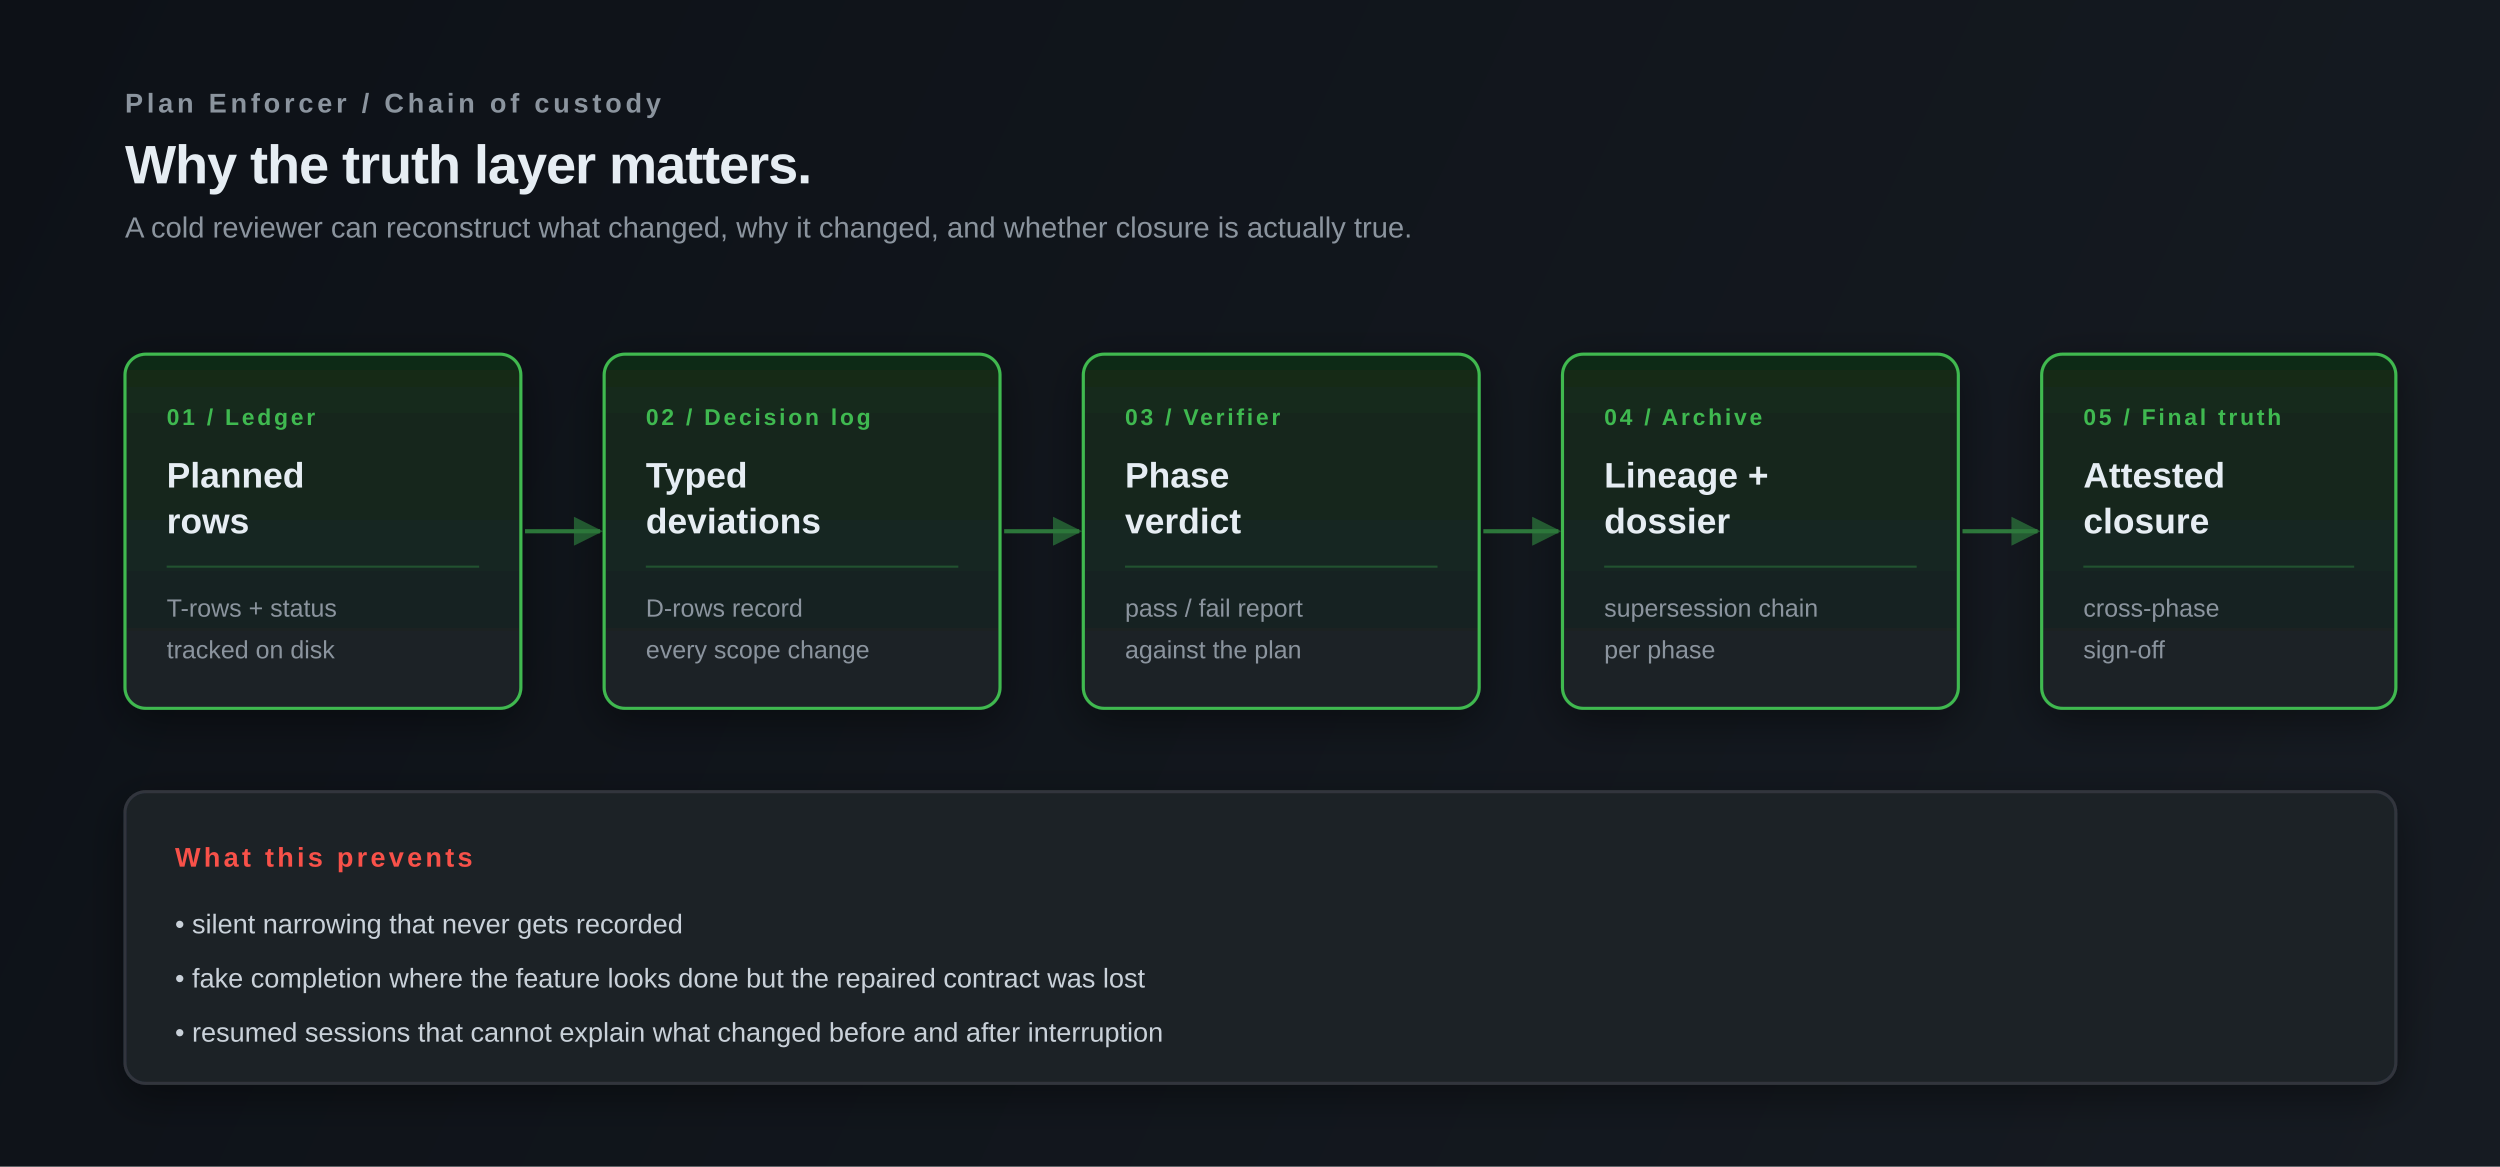
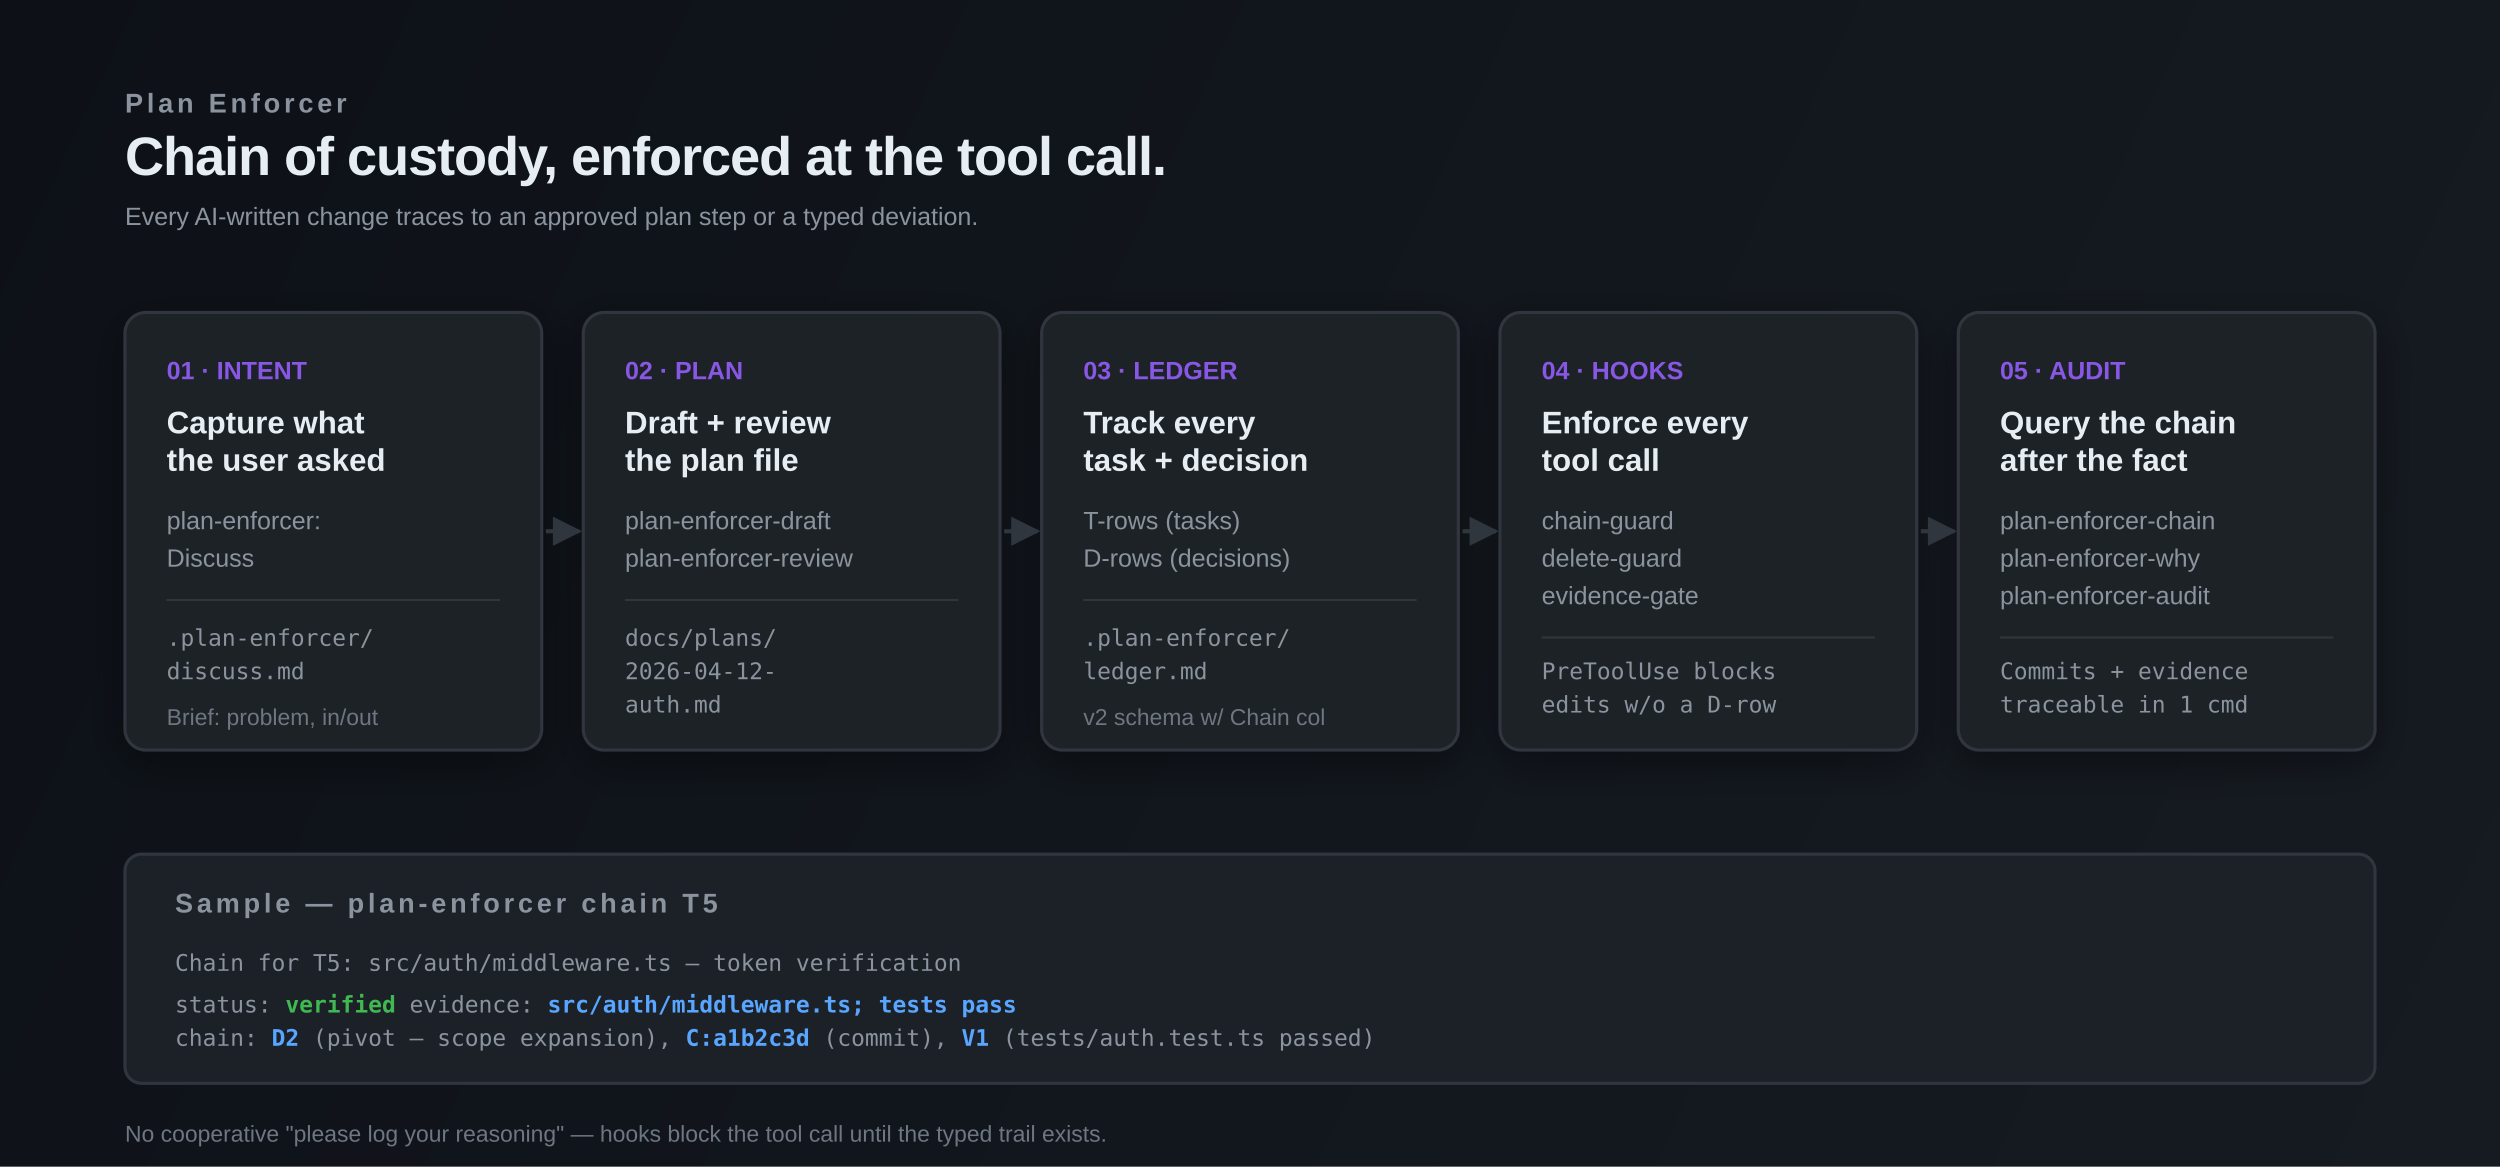
<svg xmlns="http://www.w3.org/2000/svg" width="1200" height="560" viewBox="0 0 1200 560" role="img" aria-labelledby="title desc">
  <defs>
    <linearGradient id="bg" x1="0" y1="0" x2="1200" y2="560" gradientUnits="userSpaceOnUse">
      <stop offset="0" stop-color="#0d1117" />
      <stop offset="1" stop-color="#161b22" />
    </linearGradient>
-     <linearGradient id="card-green-fill" x1="0" y1="0" x2="0" y2="1">
-       <stop offset="0" stop-color="#112a18" />
-       <stop offset="1" stop-color="#1c2128" />
-     </linearGradient>
    <filter id="shadow" x="-20%" y="-20%" width="140%" height="160%">
-       <feDropShadow dx="0" dy="6" stdDeviation="10" flood-color="#000" flood-opacity="0.4" />
-     </filter>
-     <filter id="glow-green" x="-20%" y="-20%" width="140%" height="160%">
-       <feDropShadow dx="0" dy="0" stdDeviation="8" flood-color="#3fb950" flood-opacity="0.22" />
      <feDropShadow dx="0" dy="6" stdDeviation="10" flood-color="#000" flood-opacity="0.4" />
    </filter>
    <style>
      .sans { font-family: "IBM Plex Sans", "Segoe UI", Arial, sans-serif; }
      .mono { font-family: "IBM Plex Mono", "Cascadia Code", Consolas, monospace; }
      .eyebrow { font-size: 13px; font-weight: 700; letter-spacing: 0.14em; text-transform: uppercase; fill: #8b949e; }
      .title { font-size: 26px; font-weight: 700; letter-spacing: -0.02em; fill: #e6edf3; }
-       .subtitle { font-size: 14px; font-weight: 500; fill: #8b949e; }
-       .stage-num { font-size: 11px; font-weight: 700; letter-spacing: 0.12em; text-transform: uppercase; fill: #3fb950; }
-       .stage-title { font-size: 17px; font-weight: 700; fill: #e6edf3; }
+       .stage-num { font-size: 12px; font-weight: 700; fill: #8957e5; }
+       .stage-title { font-size: 15px; font-weight: 700; fill: #e6edf3; }
      .stage-sub { font-size: 12px; font-weight: 500; fill: #8b949e; }
-       .callout-title { font-size: 13px; font-weight: 700; letter-spacing: 0.12em; text-transform: uppercase; fill: #f85149; }
-       .callout-body { font-size: 13px; font-weight: 500; fill: #c9d1d9; }
-       .card-stage { fill: url(#card-green-fill); stroke: #3fb950; stroke-width: 1.5; }
-       .card-callout { fill: #1c2128; stroke: #30363d; stroke-width: 1.5; }
+       .stage-detail { font-size: 11px; font-weight: 500; fill: #6e7681; }
+       .mono-sample { font-size: 11px; font-weight: 500; fill: #8b949e; }
+       .mono-hl { font-size: 11px; font-weight: 600; fill: #58a6ff; }
+       .mono-good { font-size: 11px; font-weight: 600; fill: #3fb950; }
+       .card { fill: #1c2128; stroke: #30363d; stroke-width: 1.5; }
+       .arrow { fill: none; stroke: #30363d; stroke-width: 2; }
+       .arrowhead { fill: #30363d; }
+       .footer { font-size: 11px; font-weight: 500; fill: #6e7681; }
    </style>
    <marker id="arrow-end" viewBox="0 0 10 10" refX="9" refY="5" markerWidth="7" markerHeight="7" orient="auto">
-       <path d="M 0 0 L 10 5 L 0 10 z" fill="#3fb950" opacity="0.7" />
+       <path d="M 0 0 L 10 5 L 0 10 z" class="arrowhead" />
    </marker>
  </defs>
  <rect width="1200" height="560" fill="url(#bg)" />
-   <text x="60" y="54" class="sans eyebrow">Plan Enforcer / Chain of custody</text>
-   <text x="60" y="88" class="sans title">Why the truth layer matters.</text>
-   <text x="60" y="114" class="sans subtitle">A cold reviewer can reconstruct what changed, why it changed, and whether closure is actually true.</text>
-   <g transform="translate(60, 170)">
-     <rect width="190" height="170" rx="10" class="card-stage" filter="url(#glow-green)" />
-     <text x="20" y="34" class="sans stage-num">01 / Ledger</text>
-     <text x="20" y="64" class="sans stage-title">Planned</text>
-     <text x="20" y="86" class="sans stage-title">rows</text>
-     <line x1="20" y1="102" x2="170" y2="102" stroke="#3fb950" stroke-width="1" opacity="0.3" />
-     <text x="20" y="126" class="sans stage-sub">T-rows + status</text>
-     <text x="20" y="146" class="sans stage-sub">tracked on disk</text>
+   <text x="60" y="54" class="sans eyebrow">Plan Enforcer</text>
+   <text x="60" y="84" class="sans title">Chain of custody, enforced at the tool call.</text>
+   <text x="60" y="108" class="sans stage-sub">Every AI-written change traces to an approved plan step or a typed deviation.</text>
+   <g transform="translate(60, 150)">
+     <rect width="200" height="210" rx="10" class="card" filter="url(#shadow)" />
+     <text x="20" y="32" class="sans stage-num">01 · INTENT</text>
+     <text x="20" y="58" class="sans stage-title">Capture what</text>
+     <text x="20" y="76" class="sans stage-title">the user asked</text>
+     <text x="20" y="104" class="sans stage-sub">plan-enforcer:</text>
+     <text x="20" y="122" class="sans stage-sub">Discuss</text>
+     <line x1="20" y1="138" x2="180" y2="138" stroke="#30363d" stroke-width="1" />
+     <text x="20" y="160" class="mono mono-sample">.plan-enforcer/</text>
+     <text x="20" y="176" class="mono mono-sample">  discuss.md</text>
+     <text x="20" y="198" class="sans stage-detail">Brief: problem, in/out</text>
  </g>
-   <g transform="translate(290, 170)">
-     <rect width="190" height="170" rx="10" class="card-stage" filter="url(#glow-green)" />
-     <text x="20" y="34" class="sans stage-num">02 / Decision log</text>
-     <text x="20" y="64" class="sans stage-title">Typed</text>
-     <text x="20" y="86" class="sans stage-title">deviations</text>
-     <line x1="20" y1="102" x2="170" y2="102" stroke="#3fb950" stroke-width="1" opacity="0.3" />
-     <text x="20" y="126" class="sans stage-sub">D-rows record</text>
-     <text x="20" y="146" class="sans stage-sub">every scope change</text>
+   <g transform="translate(280, 150)">
+     <rect width="200" height="210" rx="10" class="card" filter="url(#shadow)" />
+     <text x="20" y="32" class="sans stage-num">02 · PLAN</text>
+     <text x="20" y="58" class="sans stage-title">Draft + review</text>
+     <text x="20" y="76" class="sans stage-title">the plan file</text>
+     <text x="20" y="104" class="sans stage-sub">plan-enforcer-draft</text>
+     <text x="20" y="122" class="sans stage-sub">plan-enforcer-review</text>
+     <line x1="20" y1="138" x2="180" y2="138" stroke="#30363d" stroke-width="1" />
+     <text x="20" y="160" class="mono mono-sample">docs/plans/</text>
+     <text x="20" y="176" class="mono mono-sample">  2026-04-12-</text>
+     <text x="20" y="192" class="mono mono-sample">  auth.md</text>
  </g>
-   <g transform="translate(520, 170)">
-     <rect width="190" height="170" rx="10" class="card-stage" filter="url(#glow-green)" />
-     <text x="20" y="34" class="sans stage-num">03 / Verifier</text>
-     <text x="20" y="64" class="sans stage-title">Phase</text>
-     <text x="20" y="86" class="sans stage-title">verdict</text>
-     <line x1="20" y1="102" x2="170" y2="102" stroke="#3fb950" stroke-width="1" opacity="0.3" />
-     <text x="20" y="126" class="sans stage-sub">pass / fail report</text>
-     <text x="20" y="146" class="sans stage-sub">against the plan</text>
+   <g transform="translate(500, 150)">
+     <rect width="200" height="210" rx="10" class="card" filter="url(#shadow)" />
+     <text x="20" y="32" class="sans stage-num">03 · LEDGER</text>
+     <text x="20" y="58" class="sans stage-title">Track every</text>
+     <text x="20" y="76" class="sans stage-title">task + decision</text>
+     <text x="20" y="104" class="sans stage-sub">T-rows (tasks)</text>
+     <text x="20" y="122" class="sans stage-sub">D-rows (decisions)</text>
+     <line x1="20" y1="138" x2="180" y2="138" stroke="#30363d" stroke-width="1" />
+     <text x="20" y="160" class="mono mono-sample">.plan-enforcer/</text>
+     <text x="20" y="176" class="mono mono-sample">  ledger.md</text>
+     <text x="20" y="198" class="sans stage-detail">v2 schema w/ Chain col</text>
  </g>
-   <g transform="translate(750, 170)">
-     <rect width="190" height="170" rx="10" class="card-stage" filter="url(#glow-green)" />
-     <text x="20" y="34" class="sans stage-num">04 / Archive</text>
-     <text x="20" y="64" class="sans stage-title">Lineage +</text>
-     <text x="20" y="86" class="sans stage-title">dossier</text>
-     <line x1="20" y1="102" x2="170" y2="102" stroke="#3fb950" stroke-width="1" opacity="0.3" />
-     <text x="20" y="126" class="sans stage-sub">supersession chain</text>
-     <text x="20" y="146" class="sans stage-sub">per phase</text>
+   <g transform="translate(720, 150)">
+     <rect width="200" height="210" rx="10" class="card" filter="url(#shadow)" />
+     <text x="20" y="32" class="sans stage-num">04 · HOOKS</text>
+     <text x="20" y="58" class="sans stage-title">Enforce every</text>
+     <text x="20" y="76" class="sans stage-title">tool call</text>
+     <text x="20" y="104" class="sans stage-sub">chain-guard</text>
+     <text x="20" y="122" class="sans stage-sub">delete-guard</text>
+     <text x="20" y="140" class="sans stage-sub">evidence-gate</text>
+     <line x1="20" y1="156" x2="180" y2="156" stroke="#30363d" stroke-width="1" />
+     <text x="20" y="176" class="mono mono-sample">PreToolUse blocks</text>
+     <text x="20" y="192" class="mono mono-sample">edits w/o a D-row</text>
  </g>
-   <g transform="translate(980, 170)">
-     <rect width="170" height="170" rx="10" class="card-stage" filter="url(#glow-green)" />
-     <text x="20" y="34" class="sans stage-num">05 / Final truth</text>
-     <text x="20" y="64" class="sans stage-title">Attested</text>
-     <text x="20" y="86" class="sans stage-title">closure</text>
-     <line x1="20" y1="102" x2="150" y2="102" stroke="#3fb950" stroke-width="1" opacity="0.3" />
-     <text x="20" y="126" class="sans stage-sub">cross-phase</text>
-     <text x="20" y="146" class="sans stage-sub">sign-off</text>
+   <g transform="translate(940, 150)">
+     <rect width="200" height="210" rx="10" class="card" filter="url(#shadow)" />
+     <text x="20" y="32" class="sans stage-num">05 · AUDIT</text>
+     <text x="20" y="58" class="sans stage-title">Query the chain</text>
+     <text x="20" y="76" class="sans stage-title">after the fact</text>
+     <text x="20" y="104" class="sans stage-sub">plan-enforcer-chain</text>
+     <text x="20" y="122" class="sans stage-sub">plan-enforcer-why</text>
+     <text x="20" y="140" class="sans stage-sub">plan-enforcer-audit</text>
+     <line x1="20" y1="156" x2="180" y2="156" stroke="#30363d" stroke-width="1" />
+     <text x="20" y="176" class="mono mono-sample">Commits + evidence</text>
+     <text x="20" y="192" class="mono mono-sample">traceable in 1 cmd</text>
  </g>
-   <path d="M 252 255 L 288 255" fill="none" stroke="#3fb950" stroke-width="2" opacity="0.6" marker-end="url(#arrow-end)" />
-   <path d="M 482 255 L 518 255" fill="none" stroke="#3fb950" stroke-width="2" opacity="0.6" marker-end="url(#arrow-end)" />
-   <path d="M 712 255 L 748 255" fill="none" stroke="#3fb950" stroke-width="2" opacity="0.6" marker-end="url(#arrow-end)" />
-   <path d="M 942 255 L 978 255" fill="none" stroke="#3fb950" stroke-width="2" opacity="0.6" marker-end="url(#arrow-end)" />
-   <g transform="translate(60, 380)">
-     <rect width="1090" height="140" rx="10" class="card-callout" filter="url(#shadow)" />
-     <text x="24" y="36" class="sans callout-title">What this prevents</text>
-     <text x="24" y="68" class="sans callout-body">• silent narrowing that never gets recorded</text>
-     <text x="24" y="94" class="sans callout-body">• fake completion where the feature looks done but the repaired contract was lost</text>
-     <text x="24" y="120" class="sans callout-body">• resumed sessions that cannot explain what changed before and after interruption</text>
+   <path d="M 262 255 L 278 255" class="arrow" marker-end="url(#arrow-end)" />
+   <path d="M 482 255 L 498 255" class="arrow" marker-end="url(#arrow-end)" />
+   <path d="M 702 255 L 718 255" class="arrow" marker-end="url(#arrow-end)" />
+   <path d="M 922 255 L 938 255" class="arrow" marker-end="url(#arrow-end)" />
+   <g transform="translate(60, 410)">
+     <rect width="1080" height="110" rx="8" class="card" />
+     <text x="24" y="28" class="sans eyebrow">Sample — plan-enforcer chain T5</text>
+     <text x="24" y="56" class="mono mono-sample">Chain for T5: src/auth/middleware.ts — token verification</text>
+     <text x="24" y="76" class="mono mono-sample">  status: <tspan class="mono-good">verified</tspan>   evidence: <tspan class="mono-hl">src/auth/middleware.ts; tests pass</tspan>
+     </text>
+     <text x="24" y="92" class="mono mono-sample">  chain:  <tspan class="mono-hl">D2</tspan> (pivot — scope expansion), <tspan class="mono-hl">C:a1b2c3d</tspan> (commit), <tspan class="mono-hl">V1</tspan> (tests/auth.test.ts passed)</text>
  </g>
+   <text x="60" y="548" class="sans footer">No cooperative "please log your reasoning" — hooks block the tool call until the typed trail exists.</text>
</svg>
